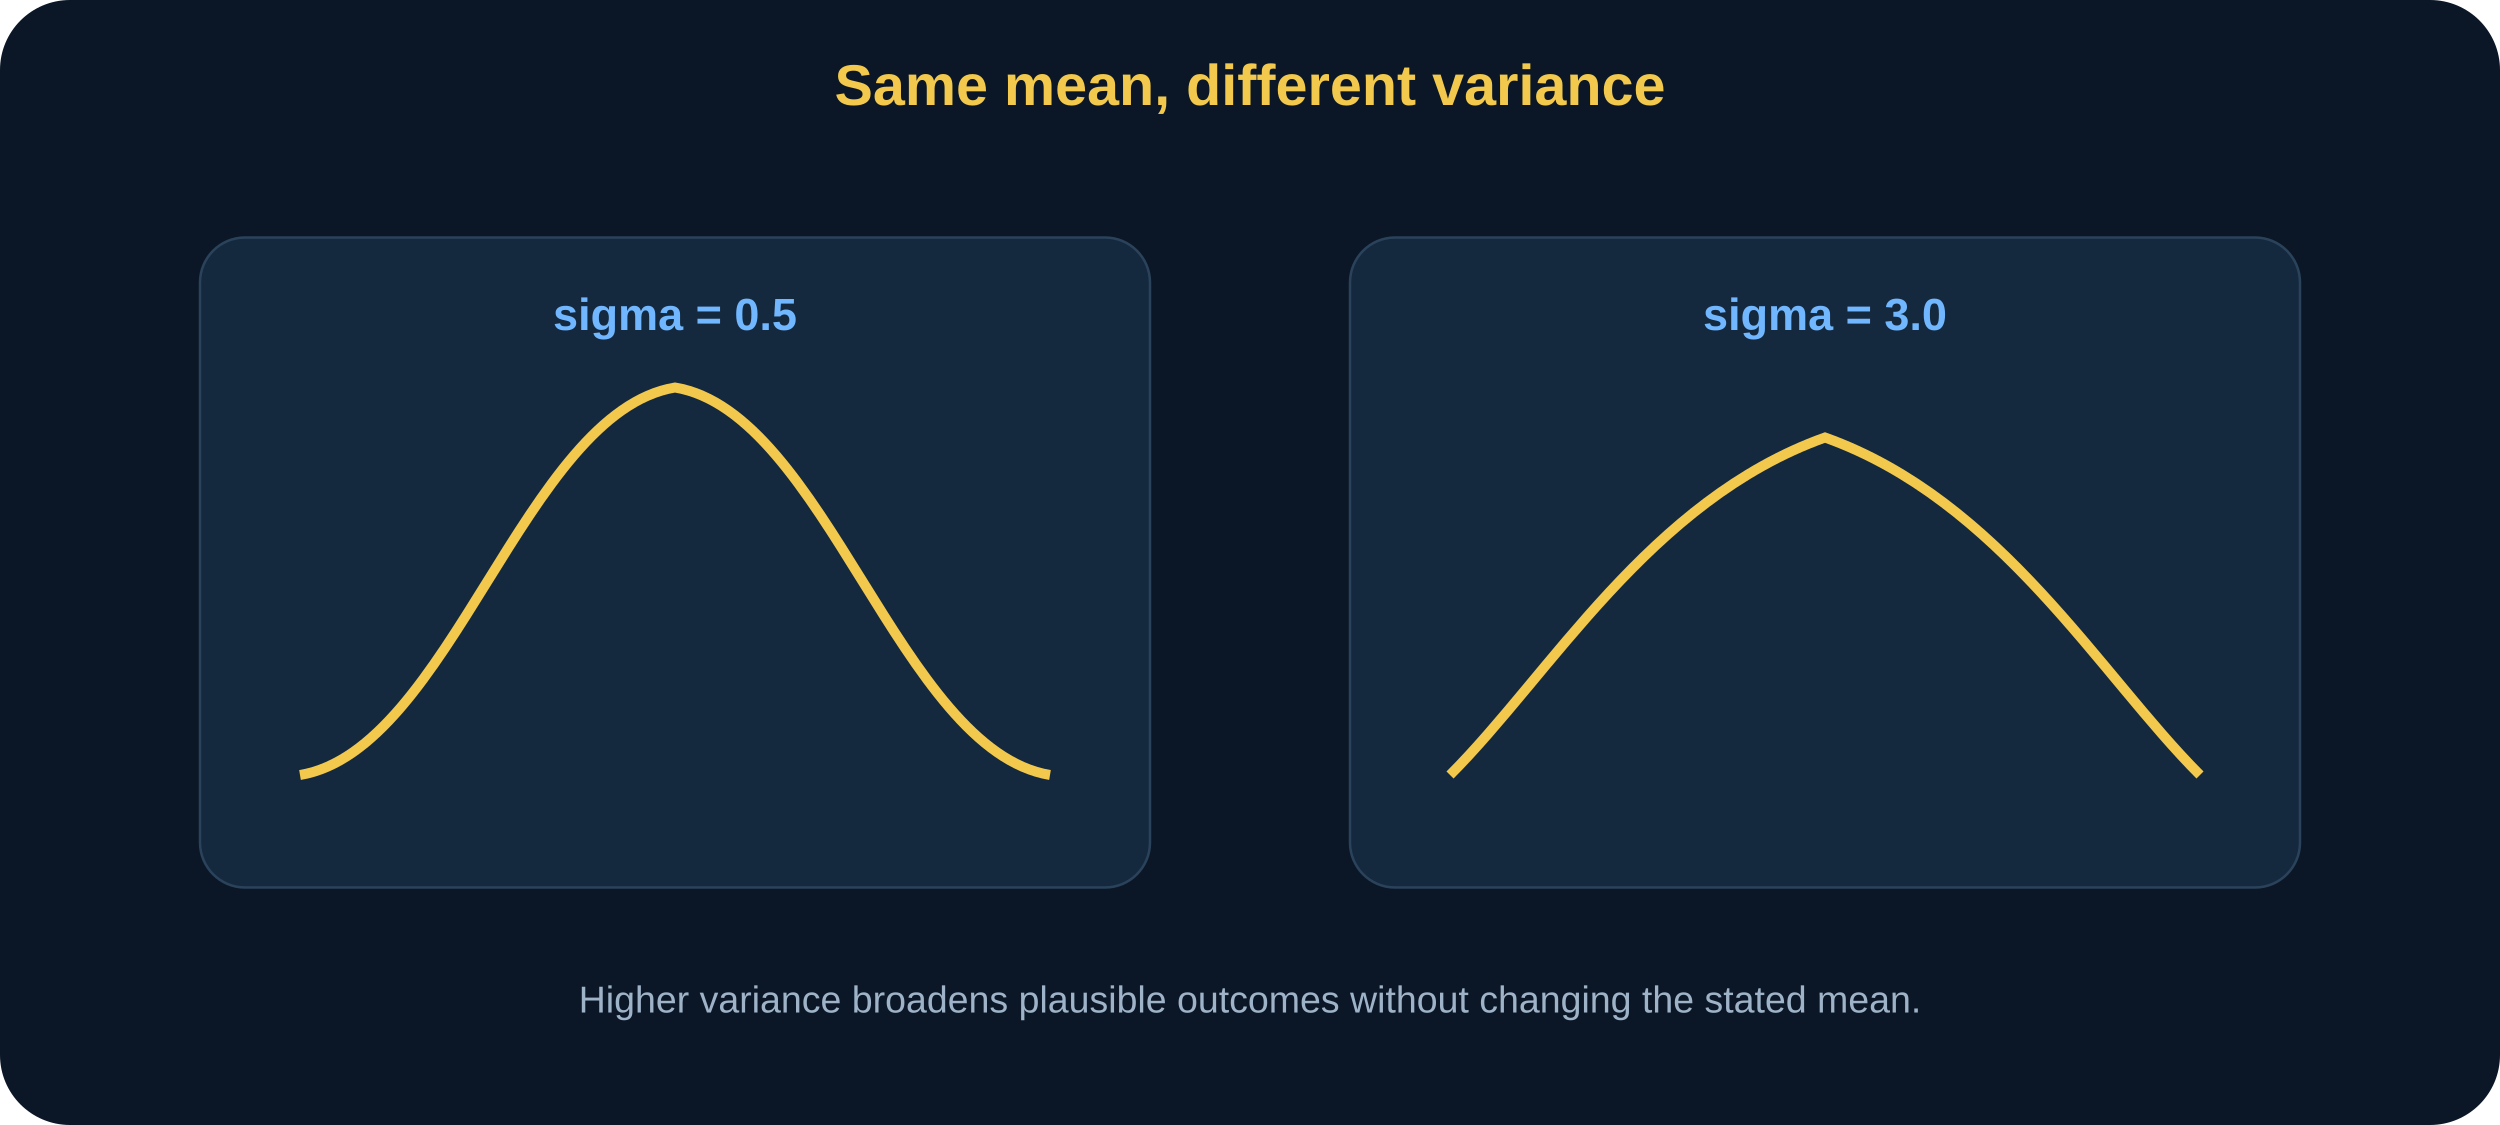
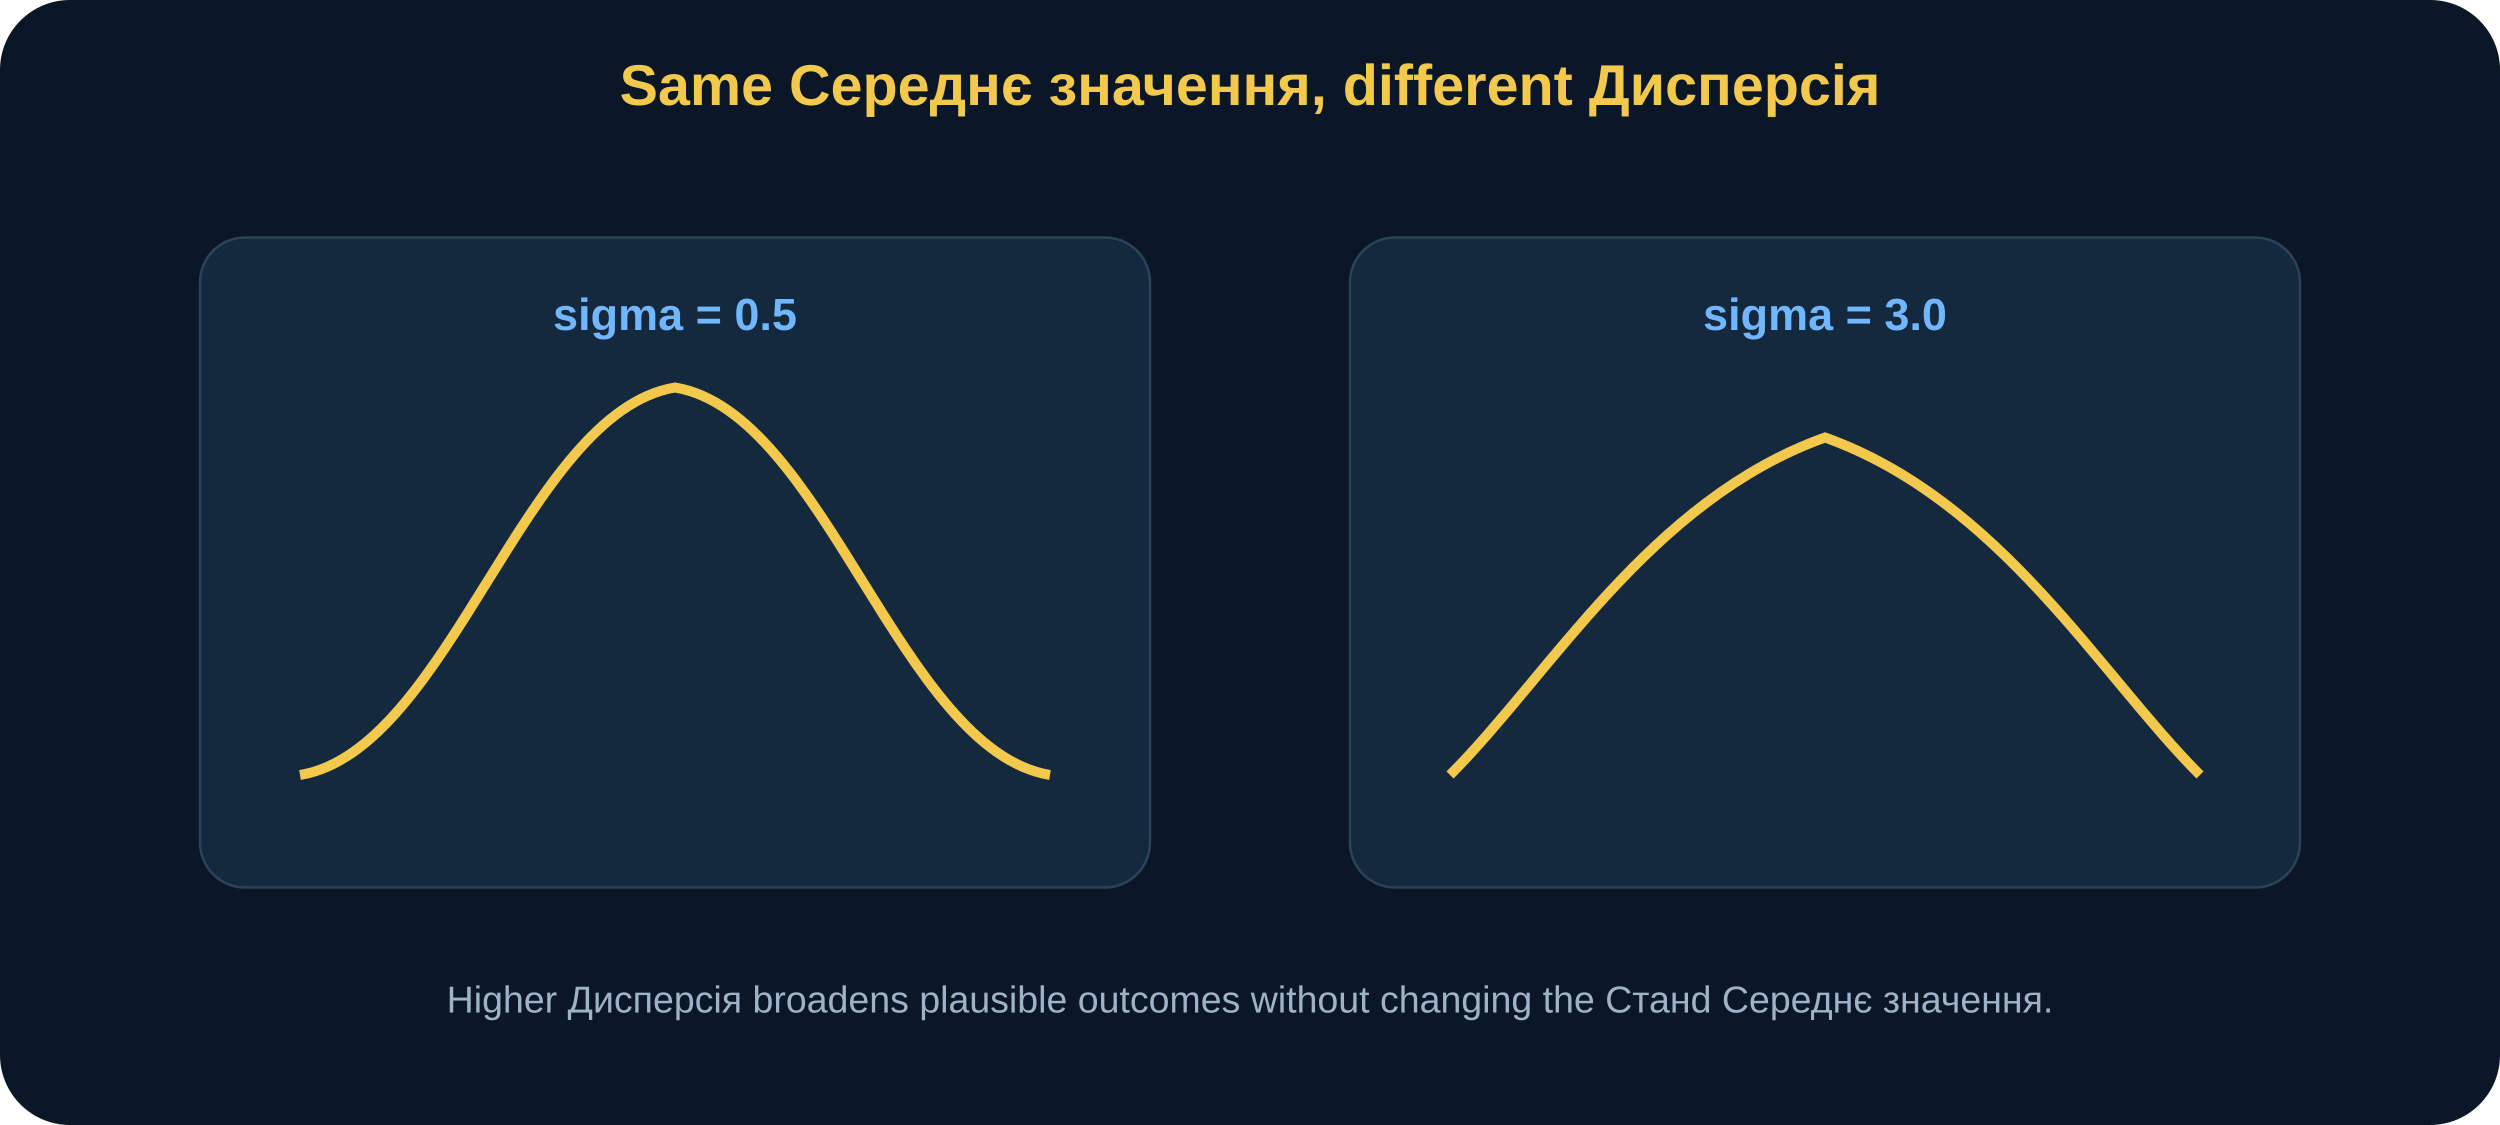
<svg xmlns="http://www.w3.org/2000/svg" viewBox="0 0 1000 450">
  <rect width="1000" height="450" rx="28" fill="#0b1726" />
  <g font-family="Arial,sans-serif">
-     <text x="500" y="42" text-anchor="middle" fill="#f2c94c" font-size="23" font-weight="700">Same mean, different variance</text>
+     <text x="500" y="42" text-anchor="middle" fill="#f2c94c" font-size="23" font-weight="700">Same Середнє значення, different Дисперсія</text>
    <rect x="80" y="95" width="380" height="260" rx="18" fill="#14283e" stroke="#2a435b" />
    <rect x="540" y="95" width="380" height="260" rx="18" fill="#14283e" stroke="#2a435b" />
    <text x="270" y="132" text-anchor="middle" fill="#70b7ff" font-size="18" font-weight="700">sigma = 0.5</text>
    <text x="730" y="132" text-anchor="middle" fill="#70b7ff" font-size="18" font-weight="700">sigma = 3.0</text>
    <path d="M120 310 C180 300,210 165,270 155 C330 165,360 300,420 310" fill="none" stroke="#f2c94c" stroke-width="4" />
    <path d="M580 310 C620 270,660 200,730 175 C800 200,840 270,880 310" fill="none" stroke="#f2c94c" stroke-width="4" />
-     <text x="500" y="405" text-anchor="middle" fill="#9fb3c8" font-size="15">Higher variance broadens plausible outcomes without changing the stated mean.</text>
+     <text x="500" y="405" text-anchor="middle" fill="#9fb3c8" font-size="15">Higher Дисперсія broadens plausible outcomes without changing the Станd Середнє значення.</text>
  </g>
</svg>
